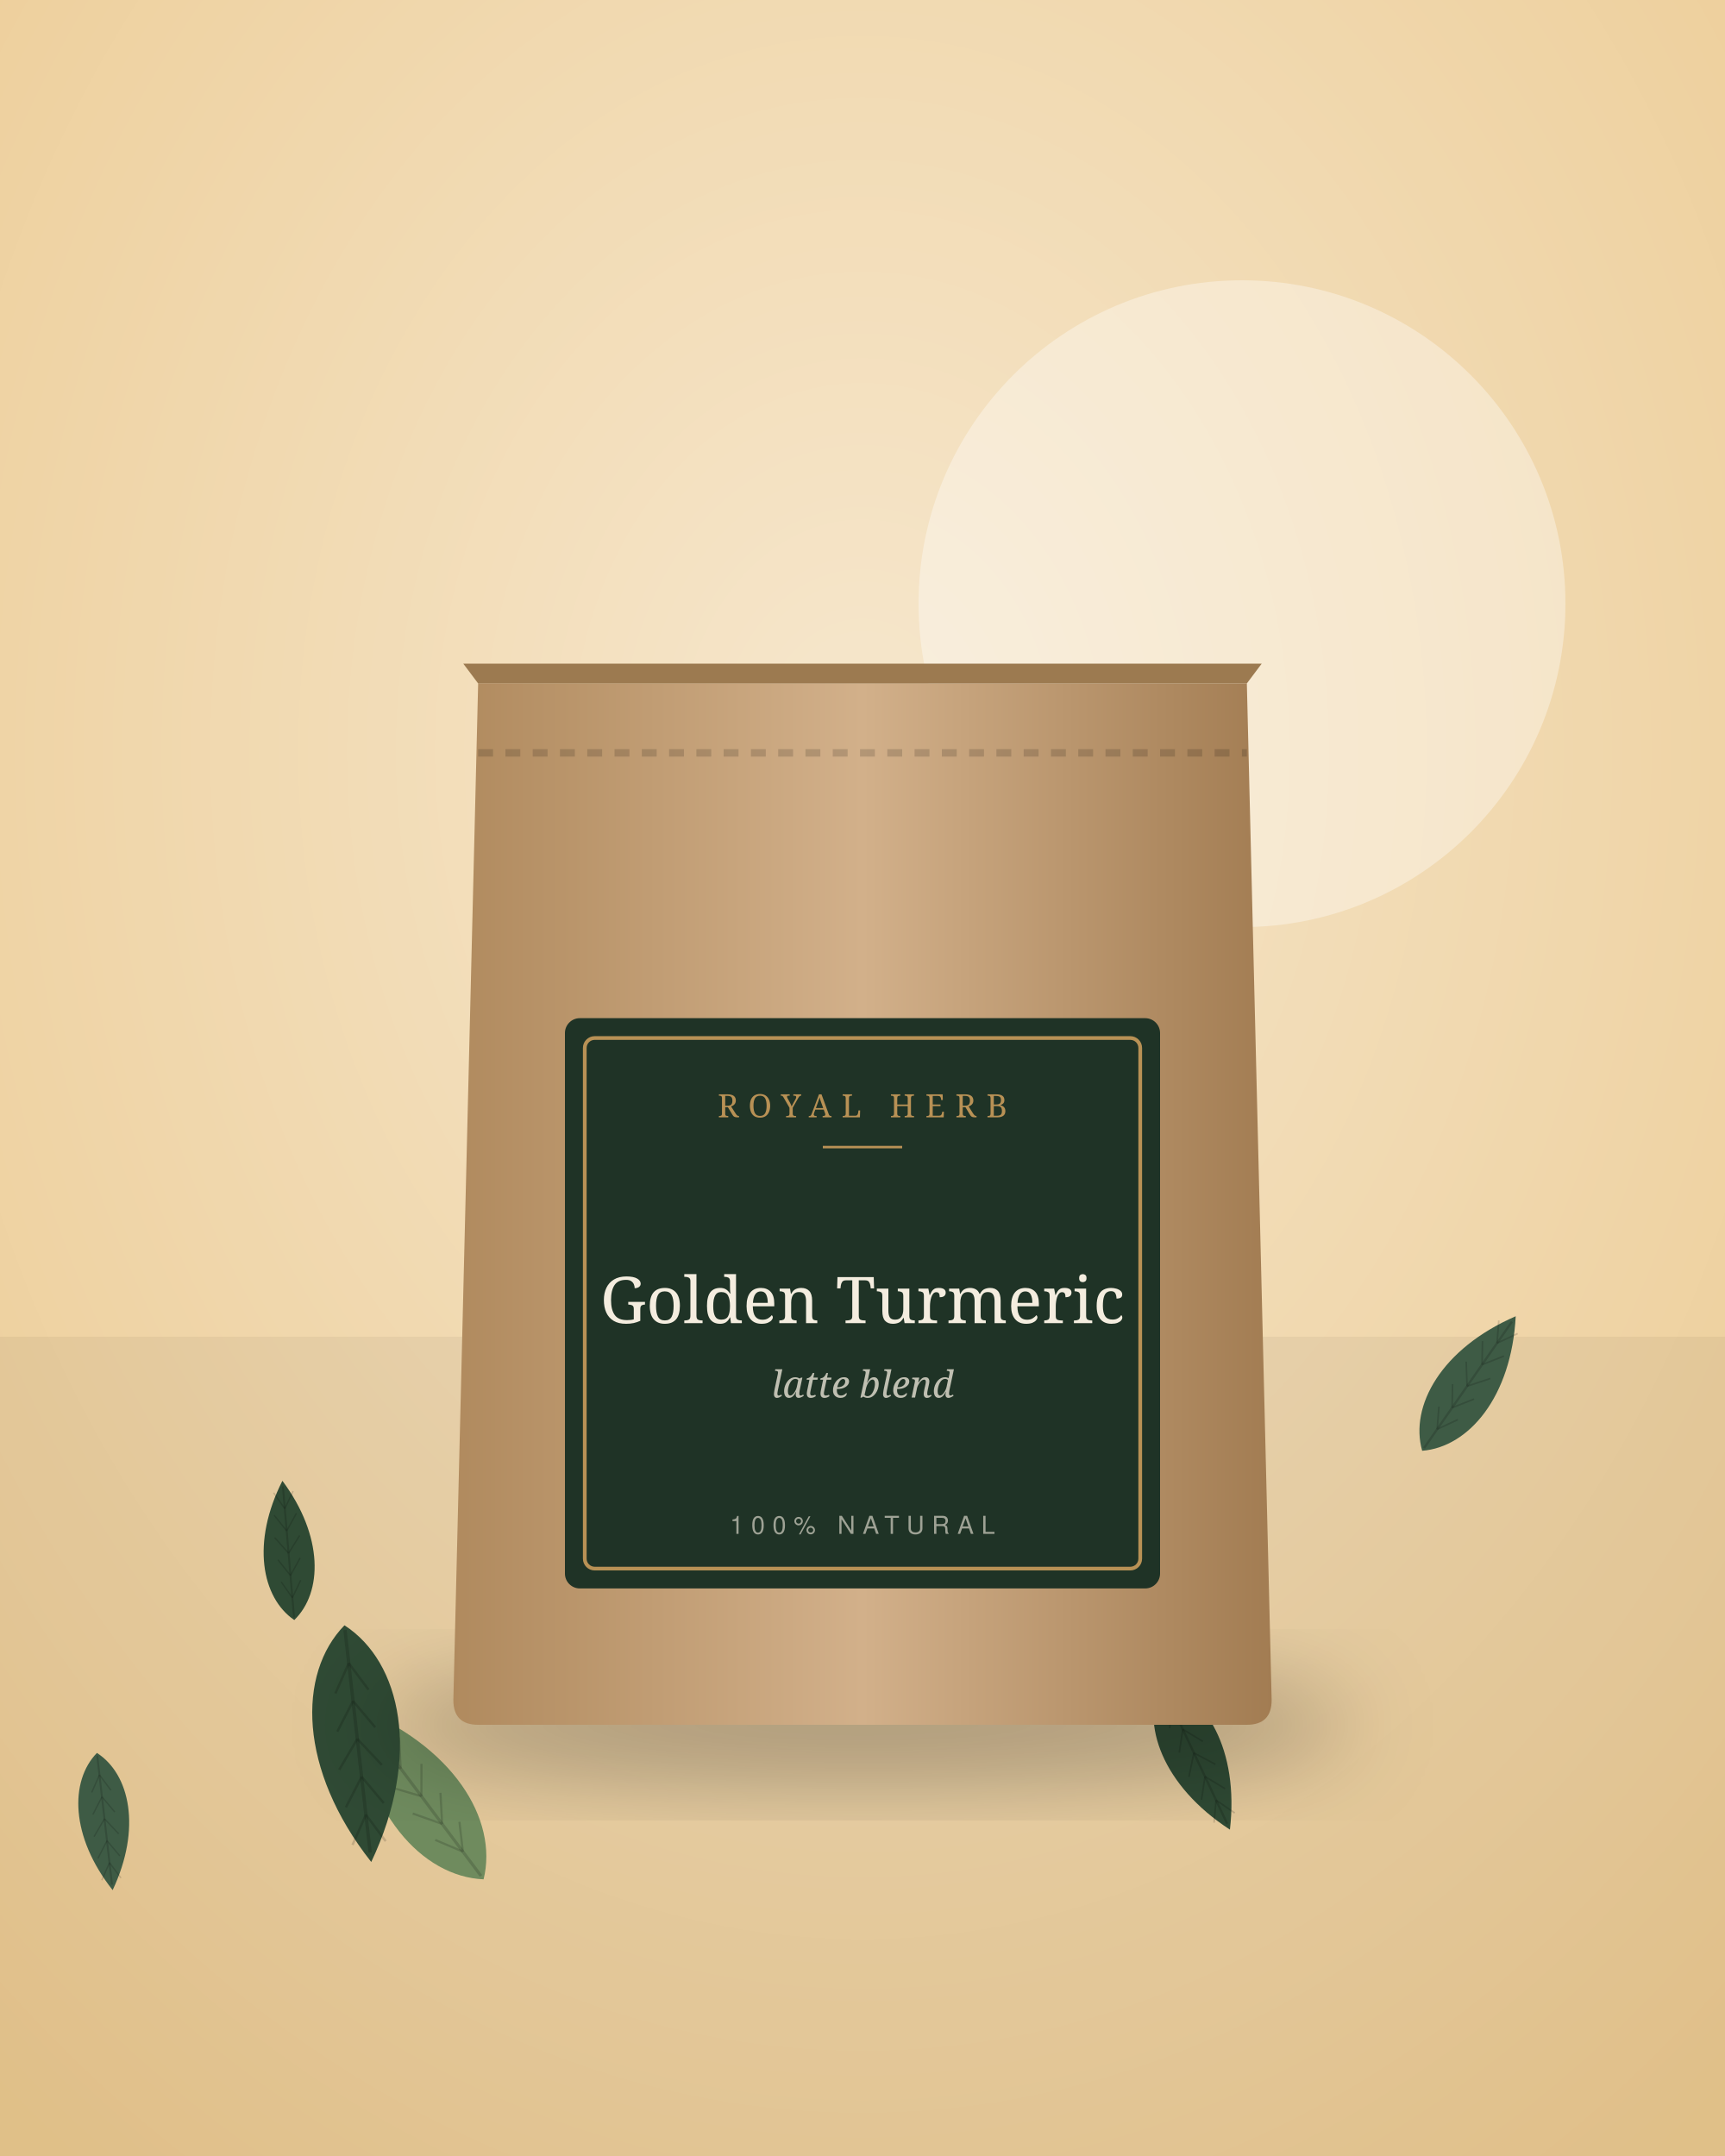
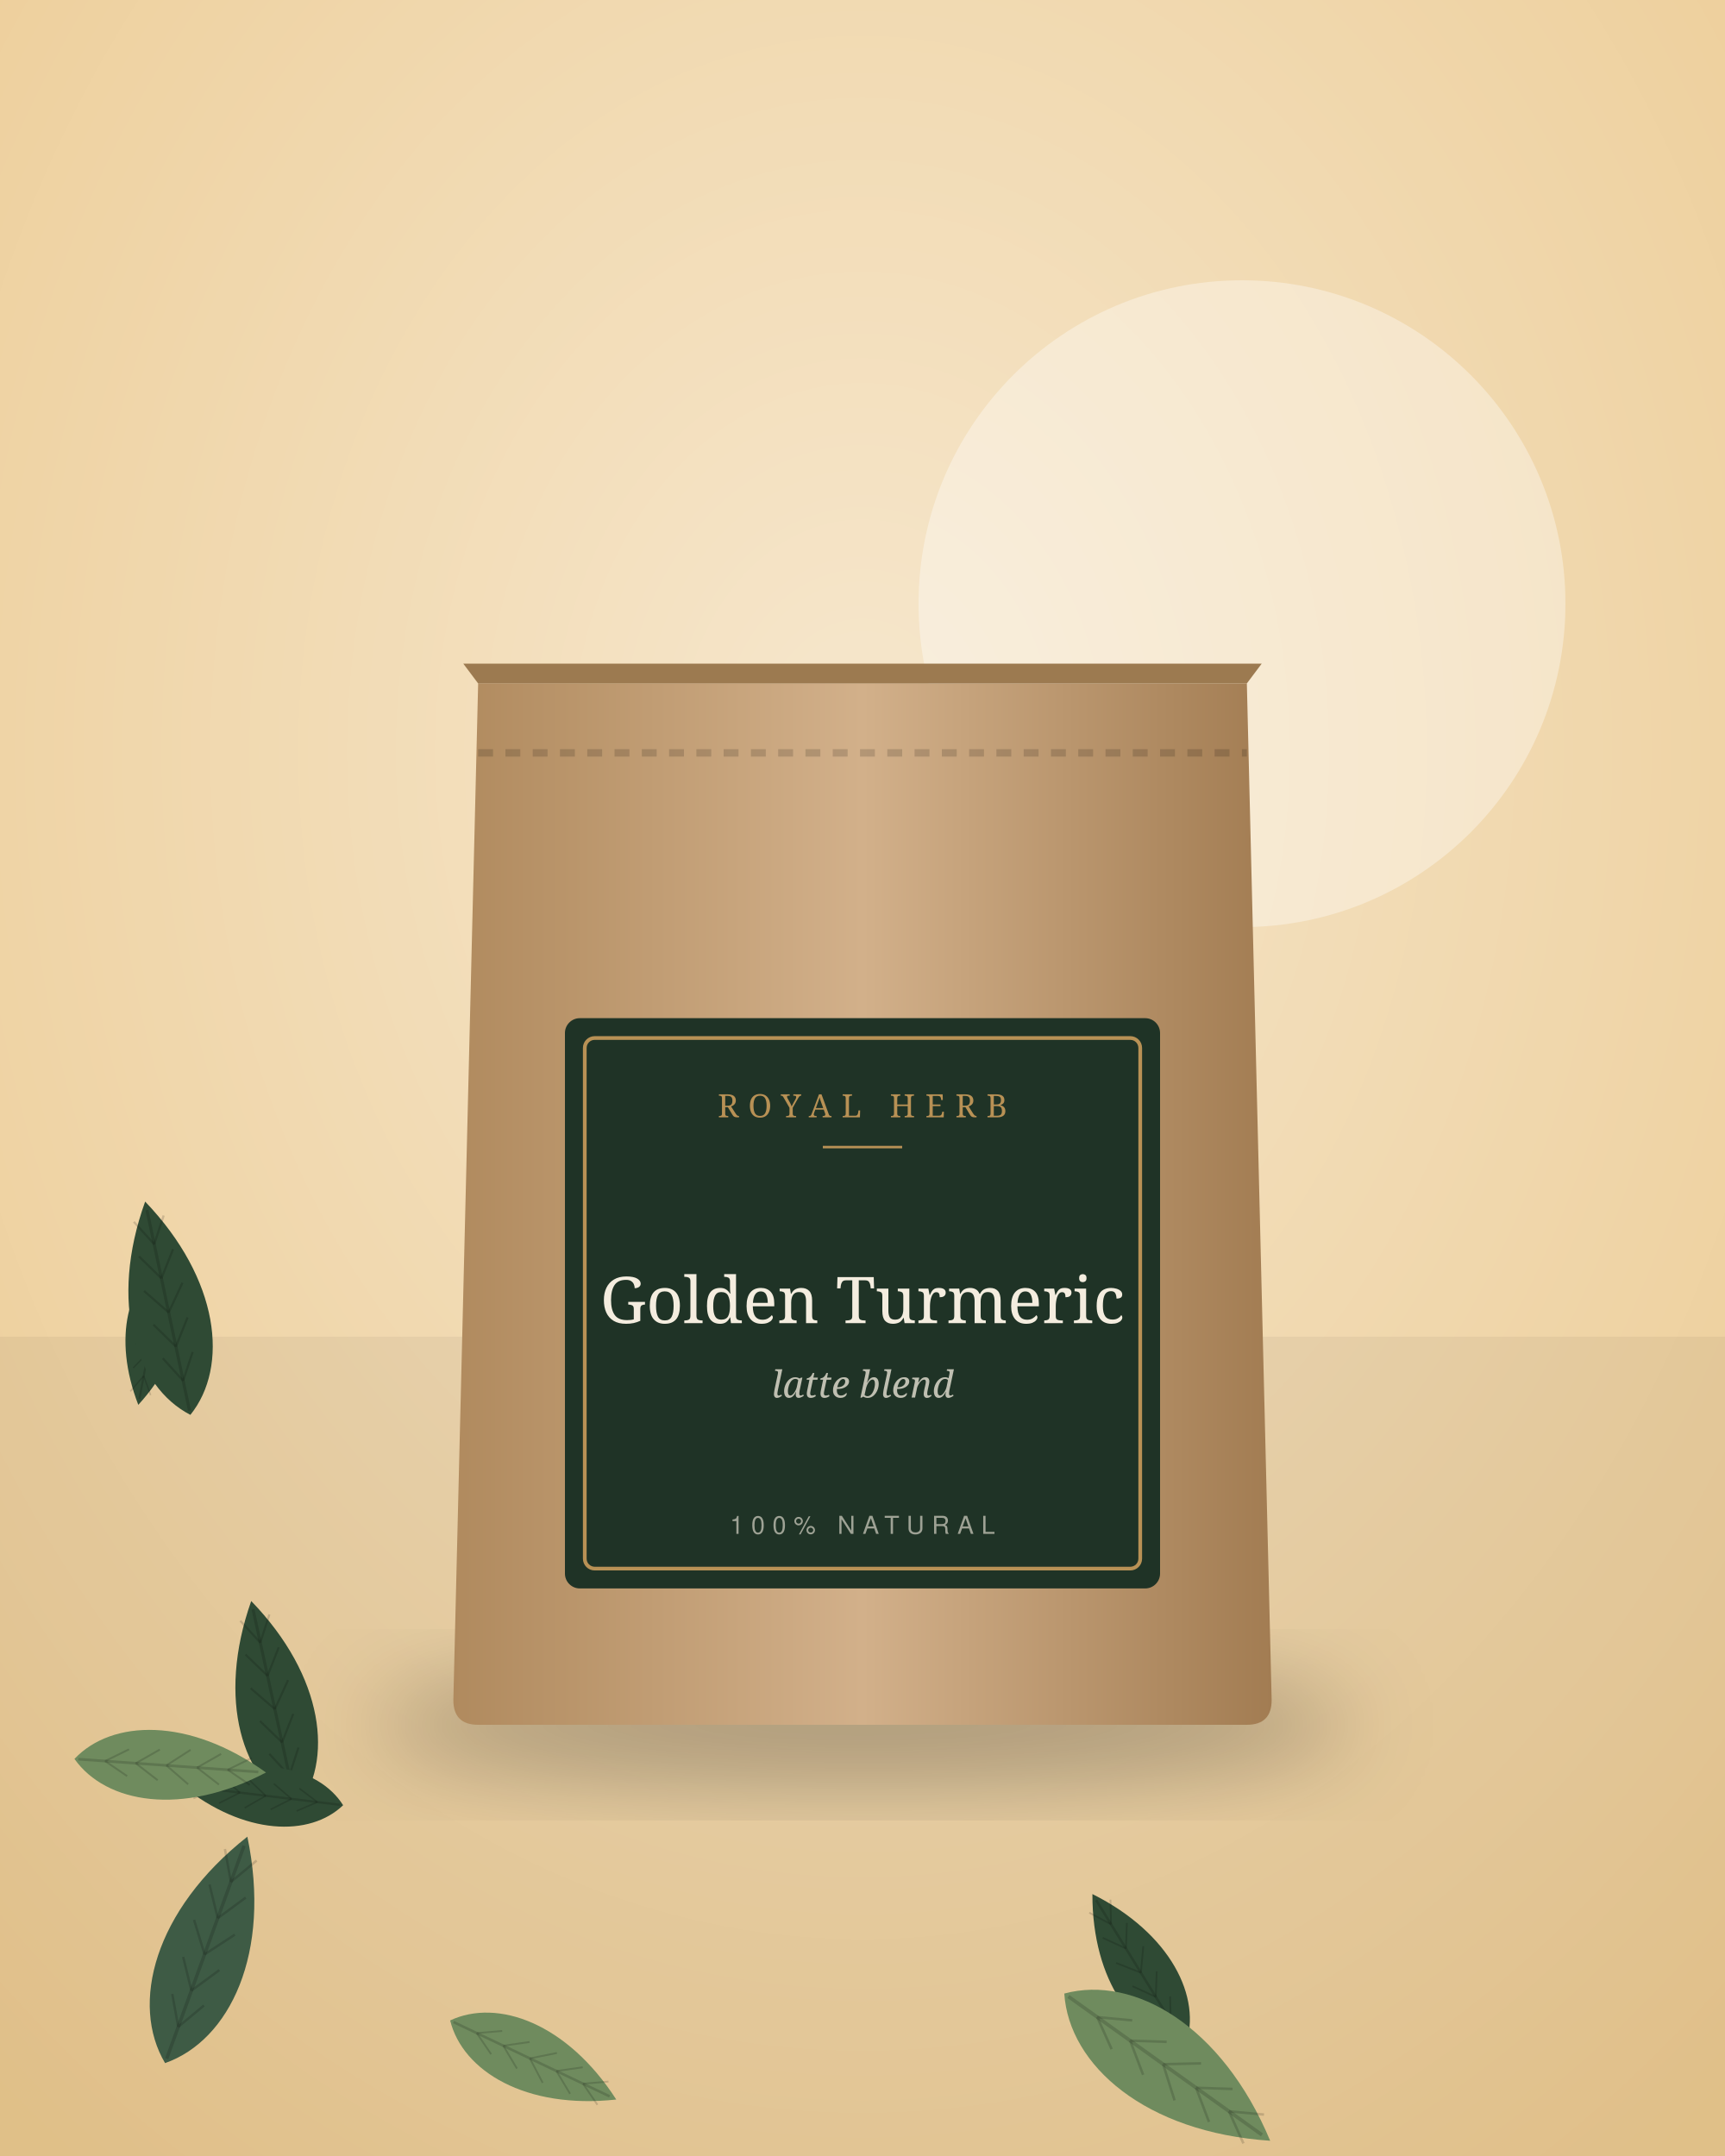
<svg xmlns="http://www.w3.org/2000/svg" viewBox="0 0 800 1000" width="800" height="1000">
  <defs>
    <filter id="shturmericb" x="-30%" y="-30%" width="160%" height="160%">
      <feGaussianBlur stdDeviation="18" />
    </filter>
    <linearGradient id="amberturmericb" x1="0" x2="1">
      <stop offset="0" stop-color="#5a2e12" />
      <stop offset=".35" stop-color="#8a4a1c" />
      <stop offset=".6" stop-color="#a65c24" />
      <stop offset="1" stop-color="#4b250e" />
    </linearGradient>
    <linearGradient id="glassturmericb" x1="0" x2="1">
      <stop offset="0" stop-color="#fff" stop-opacity="0" />
      <stop offset=".2" stop-color="#fff" stop-opacity=".35" />
      <stop offset=".3" stop-color="#fff" stop-opacity="0" />
    </linearGradient>
    <linearGradient id="capturmericb" x1="0" x2="1">
      <stop offset="0" stop-color="#d9d2c3" />
      <stop offset=".4" stop-color="#fbf8f1" />
      <stop offset="1" stop-color="#c9c1b0" />
    </linearGradient>
    <linearGradient id="goldcapturmericb" x1="0" x2="1">
      <stop offset="0" stop-color="#8c6a35" />
      <stop offset=".45" stop-color="#e3c68f" />
      <stop offset="1" stop-color="#7a5a2b" />
    </linearGradient>
    <linearGradient id="kraftturmericb" x1="0" x2="1">
      <stop offset="0" stop-color="#b08a5e" />
      <stop offset=".5" stop-color="#d2b08a" />
      <stop offset="1" stop-color="#a27c52" />
    </linearGradient>
    <linearGradient id="tinturmericb" x1="0" x2="1">
      <stop offset="0" stop-color="#16241b" />
      <stop offset=".45" stop-color="#2f4a38" />
      <stop offset="1" stop-color="#132019" />
    </linearGradient>
    <radialGradient id="bgturmericb" cx=".5" cy=".35" r=".8">
      <stop offset="0" stop-color="#fff" stop-opacity=".55" />
      <stop offset="1" stop-color="#fff" stop-opacity="0" />
    </radialGradient>
  </defs>
  <rect width="800" height="1000" fill="#EBC98F" />
  <rect width="800" height="1000" fill="url(#bgturmericb)" />
  <rect x="0" y="620.0" width="800" height="380.0" fill="#000" opacity=".05" />
  <circle cx="576.0" cy="280.0" r="150" fill="#fff" opacity=".35" />
-   <g transform="translate(320.1711 788.795) rotate(341.682) scale(0.9091589)">
+   <g transform="translate(137.5594 839.006) rotate(257.6816) scale(0.9868257)">
+     <path d="M0 0 C 18 -22, 58 -26, 100 0 C 58 26, 18 22, 0 0Z" fill="#2F4A34" />
+     <path d="M2 0 L96 0" stroke="rgba(0,0,0,.15)" stroke-width="1.4" fill="none" />
+     <path d="M16 0 L28 -7 M16 0 L28 7" stroke="rgba(0,0,0,.15)" stroke-width="1" fill="none" />
+     <path d="M32 0 L44 -8 M32 0 L44 8" stroke="rgba(0,0,0,.15)" stroke-width="1" fill="none" />
+     <path d="M48 0 L60 -9 M48 0 L60 9" stroke="rgba(0,0,0,.15)" stroke-width="1" fill="none" />
+     <path d="M64 0 L76 -8 M64 0 L76 8" stroke="rgba(0,0,0,.15)" stroke-width="1" fill="none" />
+     <path d="M80 0 L92 -7 M80 0 L92 7" stroke="rgba(0,0,0,.15)" stroke-width="1" fill="none" />
+   </g>
+   <g transform="translate(76.71274 584.3518) rotate(100.5898) scale(0.6841733)">
+     <path d="M0 0 C 18 -22, 58 -26, 100 0 C 58 26, 18 22, 0 0Z" fill="#2F4A34" />
+     <path d="M2 0 L96 0" stroke="rgba(0,0,0,.15)" stroke-width="1.4" fill="none" />
+     <path d="M16 0 L28 -7 M16 0 L28 7" stroke="rgba(0,0,0,.15)" stroke-width="1" fill="none" />
+     <path d="M32 0 L44 -8 M32 0 L44 8" stroke="rgba(0,0,0,.15)" stroke-width="1" fill="none" />
+     <path d="M48 0 L60 -9 M48 0 L60 9" stroke="rgba(0,0,0,.15)" stroke-width="1" fill="none" />
+     <path d="M64 0 L76 -8 M64 0 L76 8" stroke="rgba(0,0,0,.15)" stroke-width="1" fill="none" />
+     <path d="M80 0 L92 -7 M80 0 L92 7" stroke="rgba(0,0,0,.15)" stroke-width="1" fill="none" />
+   </g>
+   <g transform="translate(88.2988 656.2474) rotate(258.026) scale(1.011298)">
+     <path d="M0 0 C 18 -22, 58 -26, 100 0 C 58 26, 18 22, 0 0Z" fill="#2F4A34" />
+     <path d="M2 0 L96 0" stroke="rgba(0,0,0,.15)" stroke-width="1.4" fill="none" />
+     <path d="M16 0 L28 -7 M16 0 L28 7" stroke="rgba(0,0,0,.15)" stroke-width="1" fill="none" />
+     <path d="M32 0 L44 -8 M32 0 L44 8" stroke="rgba(0,0,0,.15)" stroke-width="1" fill="none" />
+     <path d="M48 0 L60 -9 M48 0 L60 9" stroke="rgba(0,0,0,.15)" stroke-width="1" fill="none" />
+     <path d="M64 0 L76 -8 M64 0 L76 8" stroke="rgba(0,0,0,.15)" stroke-width="1" fill="none" />
+     <path d="M80 0 L92 -7 M80 0 L92 7" stroke="rgba(0,0,0,.15)" stroke-width="1" fill="none" />
+   </g>
+   <g transform="translate(549.8512 948.6513) rotate(238.3549) scale(0.8239377)">
+     <path d="M0 0 C 18 -22, 58 -26, 100 0 C 58 26, 18 22, 0 0Z" fill="#2F4A34" />
+     <path d="M2 0 L96 0" stroke="rgba(0,0,0,.15)" stroke-width="1.4" fill="none" />
+     <path d="M16 0 L28 -7 M16 0 L28 7" stroke="rgba(0,0,0,.15)" stroke-width="1" fill="none" />
+     <path d="M32 0 L44 -8 M32 0 L44 8" stroke="rgba(0,0,0,.15)" stroke-width="1" fill="none" />
+     <path d="M48 0 L60 -9 M48 0 L60 9" stroke="rgba(0,0,0,.15)" stroke-width="1" fill="none" />
+     <path d="M64 0 L76 -8 M64 0 L76 8" stroke="rgba(0,0,0,.15)" stroke-width="1" fill="none" />
+     <path d="M80 0 L92 -7 M80 0 L92 7" stroke="rgba(0,0,0,.15)" stroke-width="1" fill="none" />
+   </g>
+   <g transform="translate(159.1279 837.3014) rotate(186.9635) scale(0.7528911)">
+     <path d="M0 0 C 18 -22, 58 -26, 100 0 C 58 26, 18 22, 0 0Z" fill="#2F4A34" />
+     <path d="M2 0 L96 0" stroke="rgba(0,0,0,.15)" stroke-width="1.4" fill="none" />
+     <path d="M16 0 L28 -7 M16 0 L28 7" stroke="rgba(0,0,0,.15)" stroke-width="1" fill="none" />
+     <path d="M32 0 L44 -8 M32 0 L44 8" stroke="rgba(0,0,0,.15)" stroke-width="1" fill="none" />
+     <path d="M48 0 L60 -9 M48 0 L60 9" stroke="rgba(0,0,0,.15)" stroke-width="1" fill="none" />
+     <path d="M64 0 L76 -8 M64 0 L76 8" stroke="rgba(0,0,0,.15)" stroke-width="1" fill="none" />
+     <path d="M80 0 L92 -7 M80 0 L92 7" stroke="rgba(0,0,0,.15)" stroke-width="1" fill="none" />
+   </g>
+   <g transform="translate(384.8963 637.6586) rotate(87.05283) scale(1.08651)">
+     <path d="M0 0 C 18 -22, 58 -26, 100 0 C 58 26, 18 22, 0 0Z" fill="#6F8B5E" />
+     <path d="M2 0 L96 0" stroke="rgba(0,0,0,.15)" stroke-width="1.4" fill="none" />
+     <path d="M16 0 L28 -7 M16 0 L28 7" stroke="rgba(0,0,0,.15)" stroke-width="1" fill="none" />
+     <path d="M32 0 L44 -8 M32 0 L44 8" stroke="rgba(0,0,0,.15)" stroke-width="1" fill="none" />
+     <path d="M48 0 L60 -9 M48 0 L60 9" stroke="rgba(0,0,0,.15)" stroke-width="1" fill="none" />
+     <path d="M64 0 L76 -8 M64 0 L76 8" stroke="rgba(0,0,0,.15)" stroke-width="1" fill="none" />
+     <path d="M80 0 L92 -7 M80 0 L92 7" stroke="rgba(0,0,0,.15)" stroke-width="1" fill="none" />
+   </g>
+   <g transform="translate(208.77 937.1282) rotate(25.4599) scale(0.8531662)">
+     <path d="M0 0 C 18 -22, 58 -26, 100 0 C 58 26, 18 22, 0 0Z" fill="#6F8B5E" />
+     <path d="M2 0 L96 0" stroke="rgba(0,0,0,.15)" stroke-width="1.4" fill="none" />
+     <path d="M16 0 L28 -7 M16 0 L28 7" stroke="rgba(0,0,0,.15)" stroke-width="1" fill="none" />
+     <path d="M32 0 L44 -8 M32 0 L44 8" stroke="rgba(0,0,0,.15)" stroke-width="1" fill="none" />
+     <path d="M48 0 L60 -9 M48 0 L60 9" stroke="rgba(0,0,0,.15)" stroke-width="1" fill="none" />
+     <path d="M64 0 L76 -8 M64 0 L76 8" stroke="rgba(0,0,0,.15)" stroke-width="1" fill="none" />
+     <path d="M80 0 L92 -7 M80 0 L92 7" stroke="rgba(0,0,0,.15)" stroke-width="1" fill="none" />
+   </g>
+   <g transform="translate(34.53285 815.8181) rotate(4.063295) scale(0.8905207)">
+     <path d="M0 0 C 18 -22, 58 -26, 100 0 C 58 26, 18 22, 0 0Z" fill="#6F8B5E" />
+     <path d="M2 0 L96 0" stroke="rgba(0,0,0,.15)" stroke-width="1.4" fill="none" />
+     <path d="M16 0 L28 -7 M16 0 L28 7" stroke="rgba(0,0,0,.15)" stroke-width="1" fill="none" />
+     <path d="M32 0 L44 -8 M32 0 L44 8" stroke="rgba(0,0,0,.15)" stroke-width="1" fill="none" />
+     <path d="M48 0 L60 -9 M48 0 L60 9" stroke="rgba(0,0,0,.15)" stroke-width="1" fill="none" />
+     <path d="M64 0 L76 -8 M64 0 L76 8" stroke="rgba(0,0,0,.15)" stroke-width="1" fill="none" />
+     <path d="M80 0 L92 -7 M80 0 L92 7" stroke="rgba(0,0,0,.15)" stroke-width="1" fill="none" />
+   </g>
+   <g transform="translate(76.55617 956.9115) rotate(289.9689) scale(1.11736)">
    <path d="M0 0 C 18 -22, 58 -26, 100 0 C 58 26, 18 22, 0 0Z" fill="#3E5B45" />
    <path d="M2 0 L96 0" stroke="rgba(0,0,0,.15)" stroke-width="1.4" fill="none" />
    <path d="M16 0 L28 -7 M16 0 L28 7" stroke="rgba(0,0,0,.15)" stroke-width="1" fill="none" />
    <path d="M32 0 L44 -8 M32 0 L44 8" stroke="rgba(0,0,0,.15)" stroke-width="1" fill="none" />
    <path d="M48 0 L60 -9 M48 0 L60 9" stroke="rgba(0,0,0,.15)" stroke-width="1" fill="none" />
    <path d="M64 0 L76 -8 M64 0 L76 8" stroke="rgba(0,0,0,.15)" stroke-width="1" fill="none" />
    <path d="M80 0 L92 -7 M80 0 L92 7" stroke="rgba(0,0,0,.15)" stroke-width="1" fill="none" />
  </g>
-   <g transform="translate(224.2732 871.6773) rotate(233.195) scale(1.002608)">
+   <g transform="translate(493.5846 924.6551) rotate(35.56456) scale(1.17383)">
    <path d="M0 0 C 18 -22, 58 -26, 100 0 C 58 26, 18 22, 0 0Z" fill="#6F8B5E" />
-     <path d="M2 0 L96 0" stroke="rgba(0,0,0,.15)" stroke-width="1.4" fill="none" />
-     <path d="M16 0 L28 -7 M16 0 L28 7" stroke="rgba(0,0,0,.15)" stroke-width="1" fill="none" />
-     <path d="M32 0 L44 -8 M32 0 L44 8" stroke="rgba(0,0,0,.15)" stroke-width="1" fill="none" />
-     <path d="M48 0 L60 -9 M48 0 L60 9" stroke="rgba(0,0,0,.15)" stroke-width="1" fill="none" />
-     <path d="M64 0 L76 -8 M64 0 L76 8" stroke="rgba(0,0,0,.15)" stroke-width="1" fill="none" />
-     <path d="M80 0 L92 -7 M80 0 L92 7" stroke="rgba(0,0,0,.15)" stroke-width="1" fill="none" />
-   </g>
-   <g transform="translate(159.7515 753.8508) rotate(83.54415) scale(1.104851)">
-     <path d="M0 0 C 18 -22, 58 -26, 100 0 C 58 26, 18 22, 0 0Z" fill="#2F4A34" />
-     <path d="M2 0 L96 0" stroke="rgba(0,0,0,.15)" stroke-width="1.4" fill="none" />
-     <path d="M16 0 L28 -7 M16 0 L28 7" stroke="rgba(0,0,0,.15)" stroke-width="1" fill="none" />
-     <path d="M32 0 L44 -8 M32 0 L44 8" stroke="rgba(0,0,0,.15)" stroke-width="1" fill="none" />
-     <path d="M48 0 L60 -9 M48 0 L60 9" stroke="rgba(0,0,0,.15)" stroke-width="1" fill="none" />
-     <path d="M64 0 L76 -8 M64 0 L76 8" stroke="rgba(0,0,0,.15)" stroke-width="1" fill="none" />
-     <path d="M80 0 L92 -7 M80 0 L92 7" stroke="rgba(0,0,0,.15)" stroke-width="1" fill="none" />
-   </g>
-   <g transform="translate(337.2352 757.2245) rotate(357.5519) scale(1.095441)">
-     <path d="M0 0 C 18 -22, 58 -26, 100 0 C 58 26, 18 22, 0 0Z" fill="#3E5B45" />
-     <path d="M2 0 L96 0" stroke="rgba(0,0,0,.15)" stroke-width="1.4" fill="none" />
-     <path d="M16 0 L28 -7 M16 0 L28 7" stroke="rgba(0,0,0,.15)" stroke-width="1" fill="none" />
-     <path d="M32 0 L44 -8 M32 0 L44 8" stroke="rgba(0,0,0,.15)" stroke-width="1" fill="none" />
-     <path d="M48 0 L60 -9 M48 0 L60 9" stroke="rgba(0,0,0,.15)" stroke-width="1" fill="none" />
-     <path d="M64 0 L76 -8 M64 0 L76 8" stroke="rgba(0,0,0,.15)" stroke-width="1" fill="none" />
-     <path d="M80 0 L92 -7 M80 0 L92 7" stroke="rgba(0,0,0,.15)" stroke-width="1" fill="none" />
-   </g>
-   <g transform="translate(136.4733 751.4115) rotate(265.1329) scale(0.6481603)">
-     <path d="M0 0 C 18 -22, 58 -26, 100 0 C 58 26, 18 22, 0 0Z" fill="#2F4A34" />
-     <path d="M2 0 L96 0" stroke="rgba(0,0,0,.15)" stroke-width="1.4" fill="none" />
-     <path d="M16 0 L28 -7 M16 0 L28 7" stroke="rgba(0,0,0,.15)" stroke-width="1" fill="none" />
-     <path d="M32 0 L44 -8 M32 0 L44 8" stroke="rgba(0,0,0,.15)" stroke-width="1" fill="none" />
-     <path d="M48 0 L60 -9 M48 0 L60 9" stroke="rgba(0,0,0,.15)" stroke-width="1" fill="none" />
-     <path d="M64 0 L76 -8 M64 0 L76 8" stroke="rgba(0,0,0,.15)" stroke-width="1" fill="none" />
-     <path d="M80 0 L92 -7 M80 0 L92 7" stroke="rgba(0,0,0,.15)" stroke-width="1" fill="none" />
-   </g>
-   <g transform="translate(806.2991 793.3395) rotate(58.39951) scale(1.066683)">
-     <path d="M0 0 C 18 -22, 58 -26, 100 0 C 58 26, 18 22, 0 0Z" fill="#2F4A34" />
-     <path d="M2 0 L96 0" stroke="rgba(0,0,0,.15)" stroke-width="1.4" fill="none" />
-     <path d="M16 0 L28 -7 M16 0 L28 7" stroke="rgba(0,0,0,.15)" stroke-width="1" fill="none" />
-     <path d="M32 0 L44 -8 M32 0 L44 8" stroke="rgba(0,0,0,.15)" stroke-width="1" fill="none" />
-     <path d="M48 0 L60 -9 M48 0 L60 9" stroke="rgba(0,0,0,.15)" stroke-width="1" fill="none" />
-     <path d="M64 0 L76 -8 M64 0 L76 8" stroke="rgba(0,0,0,.15)" stroke-width="1" fill="none" />
-     <path d="M80 0 L92 -7 M80 0 L92 7" stroke="rgba(0,0,0,.15)" stroke-width="1" fill="none" />
-   </g>
-   <g transform="translate(44.94838 813.0457) rotate(83.45979) scale(0.6404726)">
-     <path d="M0 0 C 18 -22, 58 -26, 100 0 C 58 26, 18 22, 0 0Z" fill="#3E5B45" />
-     <path d="M2 0 L96 0" stroke="rgba(0,0,0,.15)" stroke-width="1.4" fill="none" />
-     <path d="M16 0 L28 -7 M16 0 L28 7" stroke="rgba(0,0,0,.15)" stroke-width="1" fill="none" />
-     <path d="M32 0 L44 -8 M32 0 L44 8" stroke="rgba(0,0,0,.15)" stroke-width="1" fill="none" />
-     <path d="M48 0 L60 -9 M48 0 L60 9" stroke="rgba(0,0,0,.15)" stroke-width="1" fill="none" />
-     <path d="M64 0 L76 -8 M64 0 L76 8" stroke="rgba(0,0,0,.15)" stroke-width="1" fill="none" />
-     <path d="M80 0 L92 -7 M80 0 L92 7" stroke="rgba(0,0,0,.15)" stroke-width="1" fill="none" />
-   </g>
-   <g transform="translate(538.2545 780.1808) rotate(64.84241) scale(0.756186)">
-     <path d="M0 0 C 18 -22, 58 -26, 100 0 C 58 26, 18 22, 0 0Z" fill="#2F4A34" />
-     <path d="M2 0 L96 0" stroke="rgba(0,0,0,.15)" stroke-width="1.4" fill="none" />
-     <path d="M16 0 L28 -7 M16 0 L28 7" stroke="rgba(0,0,0,.15)" stroke-width="1" fill="none" />
-     <path d="M32 0 L44 -8 M32 0 L44 8" stroke="rgba(0,0,0,.15)" stroke-width="1" fill="none" />
-     <path d="M48 0 L60 -9 M48 0 L60 9" stroke="rgba(0,0,0,.15)" stroke-width="1" fill="none" />
-     <path d="M64 0 L76 -8 M64 0 L76 8" stroke="rgba(0,0,0,.15)" stroke-width="1" fill="none" />
-     <path d="M80 0 L92 -7 M80 0 L92 7" stroke="rgba(0,0,0,.15)" stroke-width="1" fill="none" />
-   </g>
-   <g transform="translate(659.5587 672.9003) rotate(304.8125) scale(0.7599758)">
-     <path d="M0 0 C 18 -22, 58 -26, 100 0 C 58 26, 18 22, 0 0Z" fill="#3E5B45" />
-     <path d="M2 0 L96 0" stroke="rgba(0,0,0,.15)" stroke-width="1.4" fill="none" />
-     <path d="M16 0 L28 -7 M16 0 L28 7" stroke="rgba(0,0,0,.15)" stroke-width="1" fill="none" />
-     <path d="M32 0 L44 -8 M32 0 L44 8" stroke="rgba(0,0,0,.15)" stroke-width="1" fill="none" />
-     <path d="M48 0 L60 -9 M48 0 L60 9" stroke="rgba(0,0,0,.15)" stroke-width="1" fill="none" />
-     <path d="M64 0 L76 -8 M64 0 L76 8" stroke="rgba(0,0,0,.15)" stroke-width="1" fill="none" />
-     <path d="M80 0 L92 -7 M80 0 L92 7" stroke="rgba(0,0,0,.15)" stroke-width="1" fill="none" />
-   </g>
-   <g transform="translate(548.9185 595.6397) rotate(244.9982) scale(0.6377063)">
-     <path d="M0 0 C 18 -22, 58 -26, 100 0 C 58 26, 18 22, 0 0Z" fill="#2F4A34" />
    <path d="M2 0 L96 0" stroke="rgba(0,0,0,.15)" stroke-width="1.4" fill="none" />
    <path d="M16 0 L28 -7 M16 0 L28 7" stroke="rgba(0,0,0,.15)" stroke-width="1" fill="none" />
    <path d="M32 0 L44 -8 M32 0 L44 8" stroke="rgba(0,0,0,.15)" stroke-width="1" fill="none" />
    <path d="M48 0 L60 -9 M48 0 L60 9" stroke="rgba(0,0,0,.15)" stroke-width="1" fill="none" />
    <path d="M64 0 L76 -8 M64 0 L76 8" stroke="rgba(0,0,0,.15)" stroke-width="1" fill="none" />
    <path d="M80 0 L92 -7 M80 0 L92 7" stroke="rgba(0,0,0,.15)" stroke-width="1" fill="none" />
  </g>
  <g transform="translate(400.0 800.0) scale(1.15) translate(-400.0 -800.0)">
    <ellipse cx="400.0" cy="800.0" rx="198.0" ry="24" fill="#000" opacity=".25" filter="url(#shturmericb)" />
    <path d="M245.0 380.0 H555.0 L565.0 790.0 q0 10 -10 10 H245.0 q-10 0 -10 -10Z" fill="url(#kraftturmericb)" />
    <path d="M245.0 408.0 H555.0" stroke="#000" stroke-opacity=".15" stroke-width="3" stroke-dasharray="6 5" />
    <path d="M245.0 380.0 l-6 -8 h322 l-6 8" fill="#9c7a50" />
    <rect x="280.0" y="515.0" width="240" height="230" rx="6" fill="#1F3326" />
    <rect x="288.0" y="523.0" width="224" height="214" rx="4" fill="none" stroke="#B89155" stroke-width="1.5" />
    <text x="400.0" y="555.0" text-anchor="middle" font-family="Georgia, serif" font-size="13" letter-spacing="4" fill="#B89155">ROYAL HERB</text>
    <path d="M384.0 567.0 h32" stroke="#B89155" stroke-width="1" />
    <text x="400.0" y="638.0" text-anchor="middle" font-family="Georgia, serif" font-size="26" fill="#F4EDDF">Golden Turmeric</text>
    <text x="400.0" y="668.0" text-anchor="middle" font-family="Georgia, serif" font-style="italic" font-size="15" fill="#F4EDDF" opacity=".75">latte blend</text>
    <text x="400.0" y="723.0" text-anchor="middle" font-family="Helvetica, Arial, sans-serif" font-size="10" letter-spacing="3" fill="#F4EDDF" opacity=".6">100% NATURAL</text>
  </g>
</svg>
